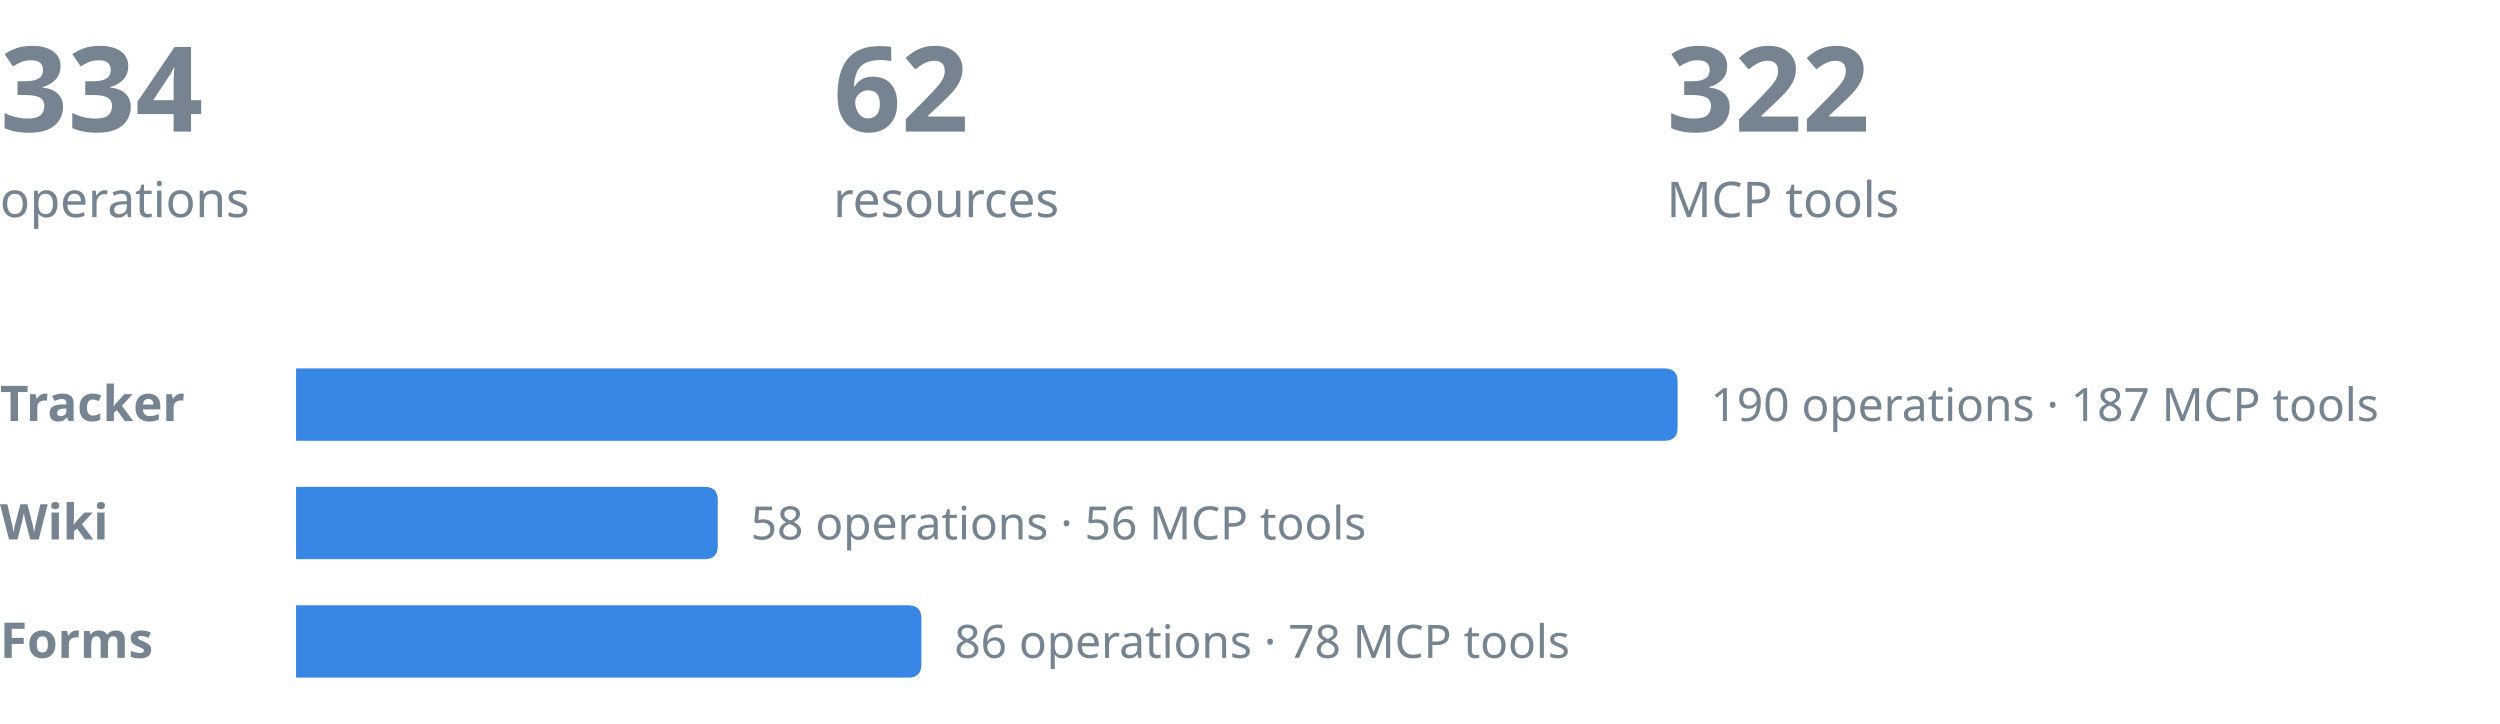
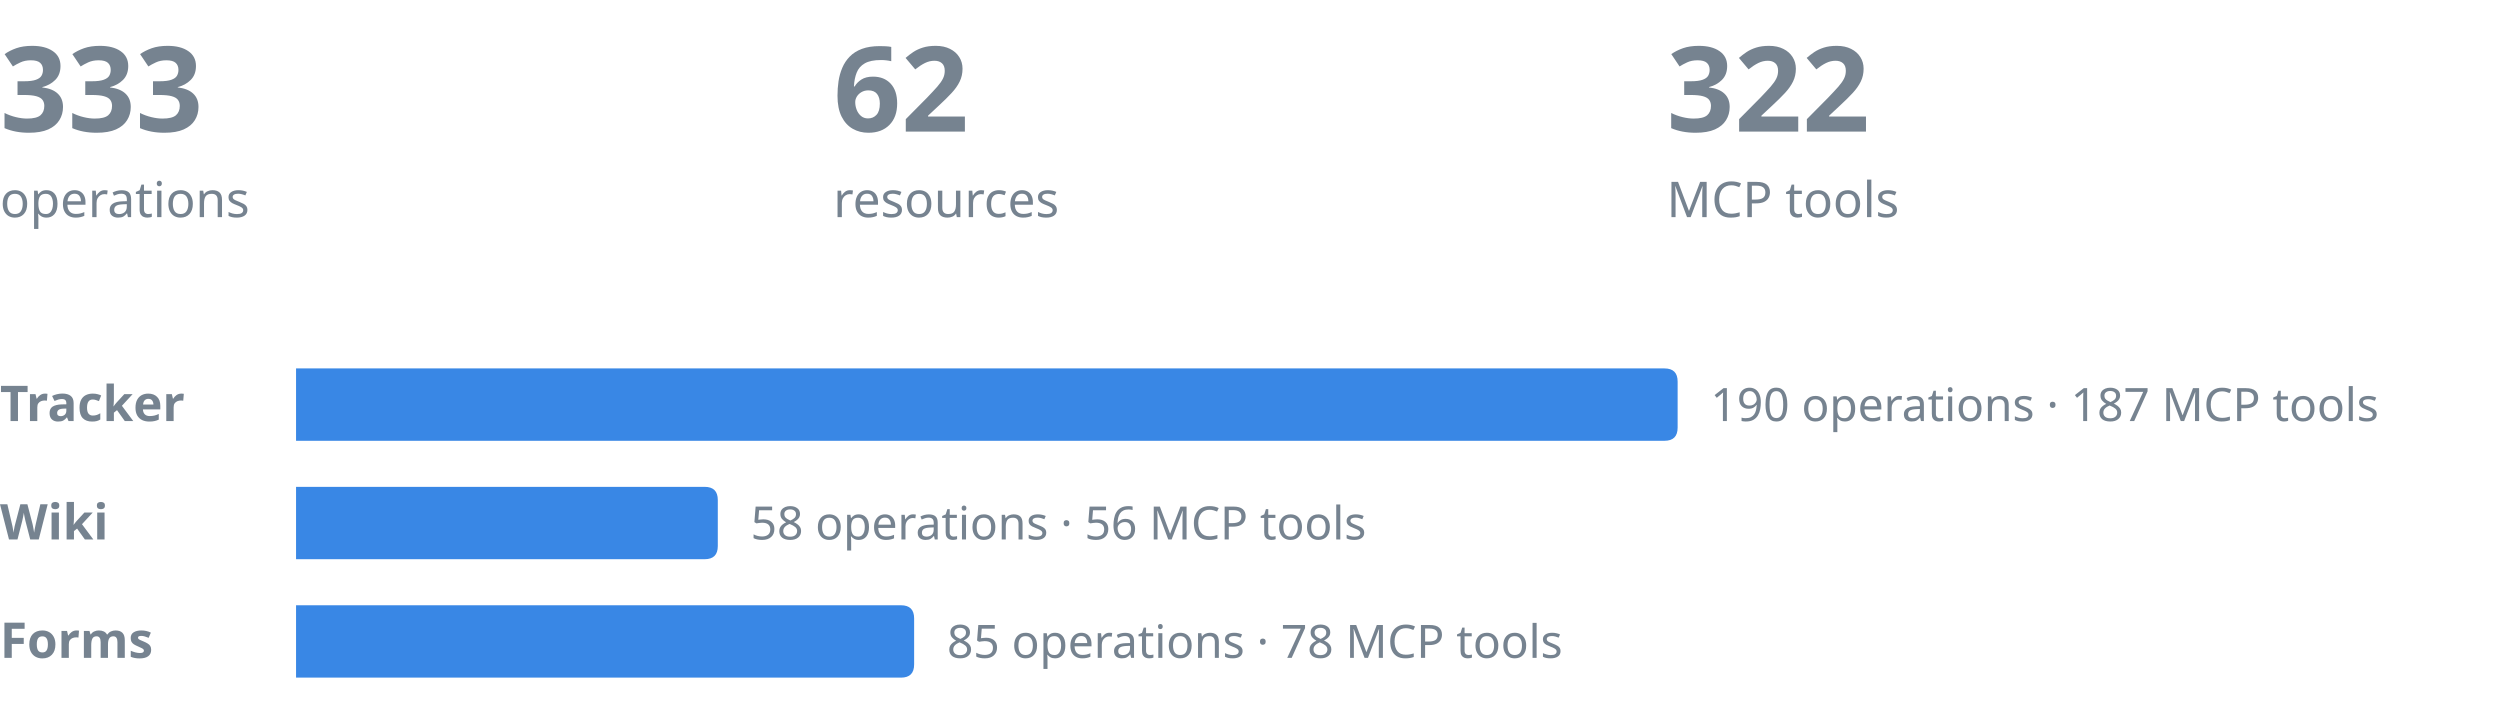
<svg xmlns="http://www.w3.org/2000/svg" width="760" height="220" viewBox="0 0 760 220" font-family="-apple-system, BlinkMacSystemFont, 'Segoe UI', 'Noto Sans', Helvetica, Arial, sans-serif" role="img" aria-labelledby="title">
  <style>.value{fill:#768390}.label{fill:#768390}.bar{fill:#3987e5}</style>
-   <text class="value" x="0" y="40" font-size="36" font-weight="600">334</text>
+   <text class="value" x="0" y="40" font-size="36" font-weight="600">333</text>
  <text class="label" x="0" y="66" font-size="15">operations</text>
  <text class="value" x="253.333" y="40" font-size="36" font-weight="600">62</text>
  <text class="label" x="253.333" y="66" font-size="15">resources</text>
  <text class="value" x="506.667" y="40" font-size="36" font-weight="600">322</text>
  <text class="label" x="506.667" y="66" font-size="15">MCP tools</text>
  <text class="value" x="0" y="128" font-size="15" font-weight="600">Tracker</text>
  <path class="bar" d="M90,112H506Q510,112 510,116V130Q510,134 506,134H90Z" />
  <text class="label" x="520" y="128" font-size="14">190 operations · 187 MCP tools</text>
  <text class="value" x="0" y="164" font-size="15" font-weight="600">Wiki</text>
  <path class="bar" d="M90,148H214.211Q218.211,148 218.211,152V166Q218.211,170 214.211,170H90Z" />
  <text class="label" x="228.211" y="164" font-size="14">58 operations · 56 MCP tools</text>
  <text class="value" x="0" y="200" font-size="15" font-weight="600">Forms</text>
-   <path class="bar" d="M90,184H276.105Q280.105,184 280.105,188V202Q280.105,206 276.105,206H90Z" />
-   <text class="label" x="290.105" y="200" font-size="14">86 operations · 78 MCP tools</text>
+   <path class="bar" d="M90,184H273.895Q277.895,184 277.895,188V202Q277.895,206 273.895,206H90Z" />
+   <text class="label" x="287.895" y="200" font-size="14">85 operations · 78 MCP tools</text>
</svg>
